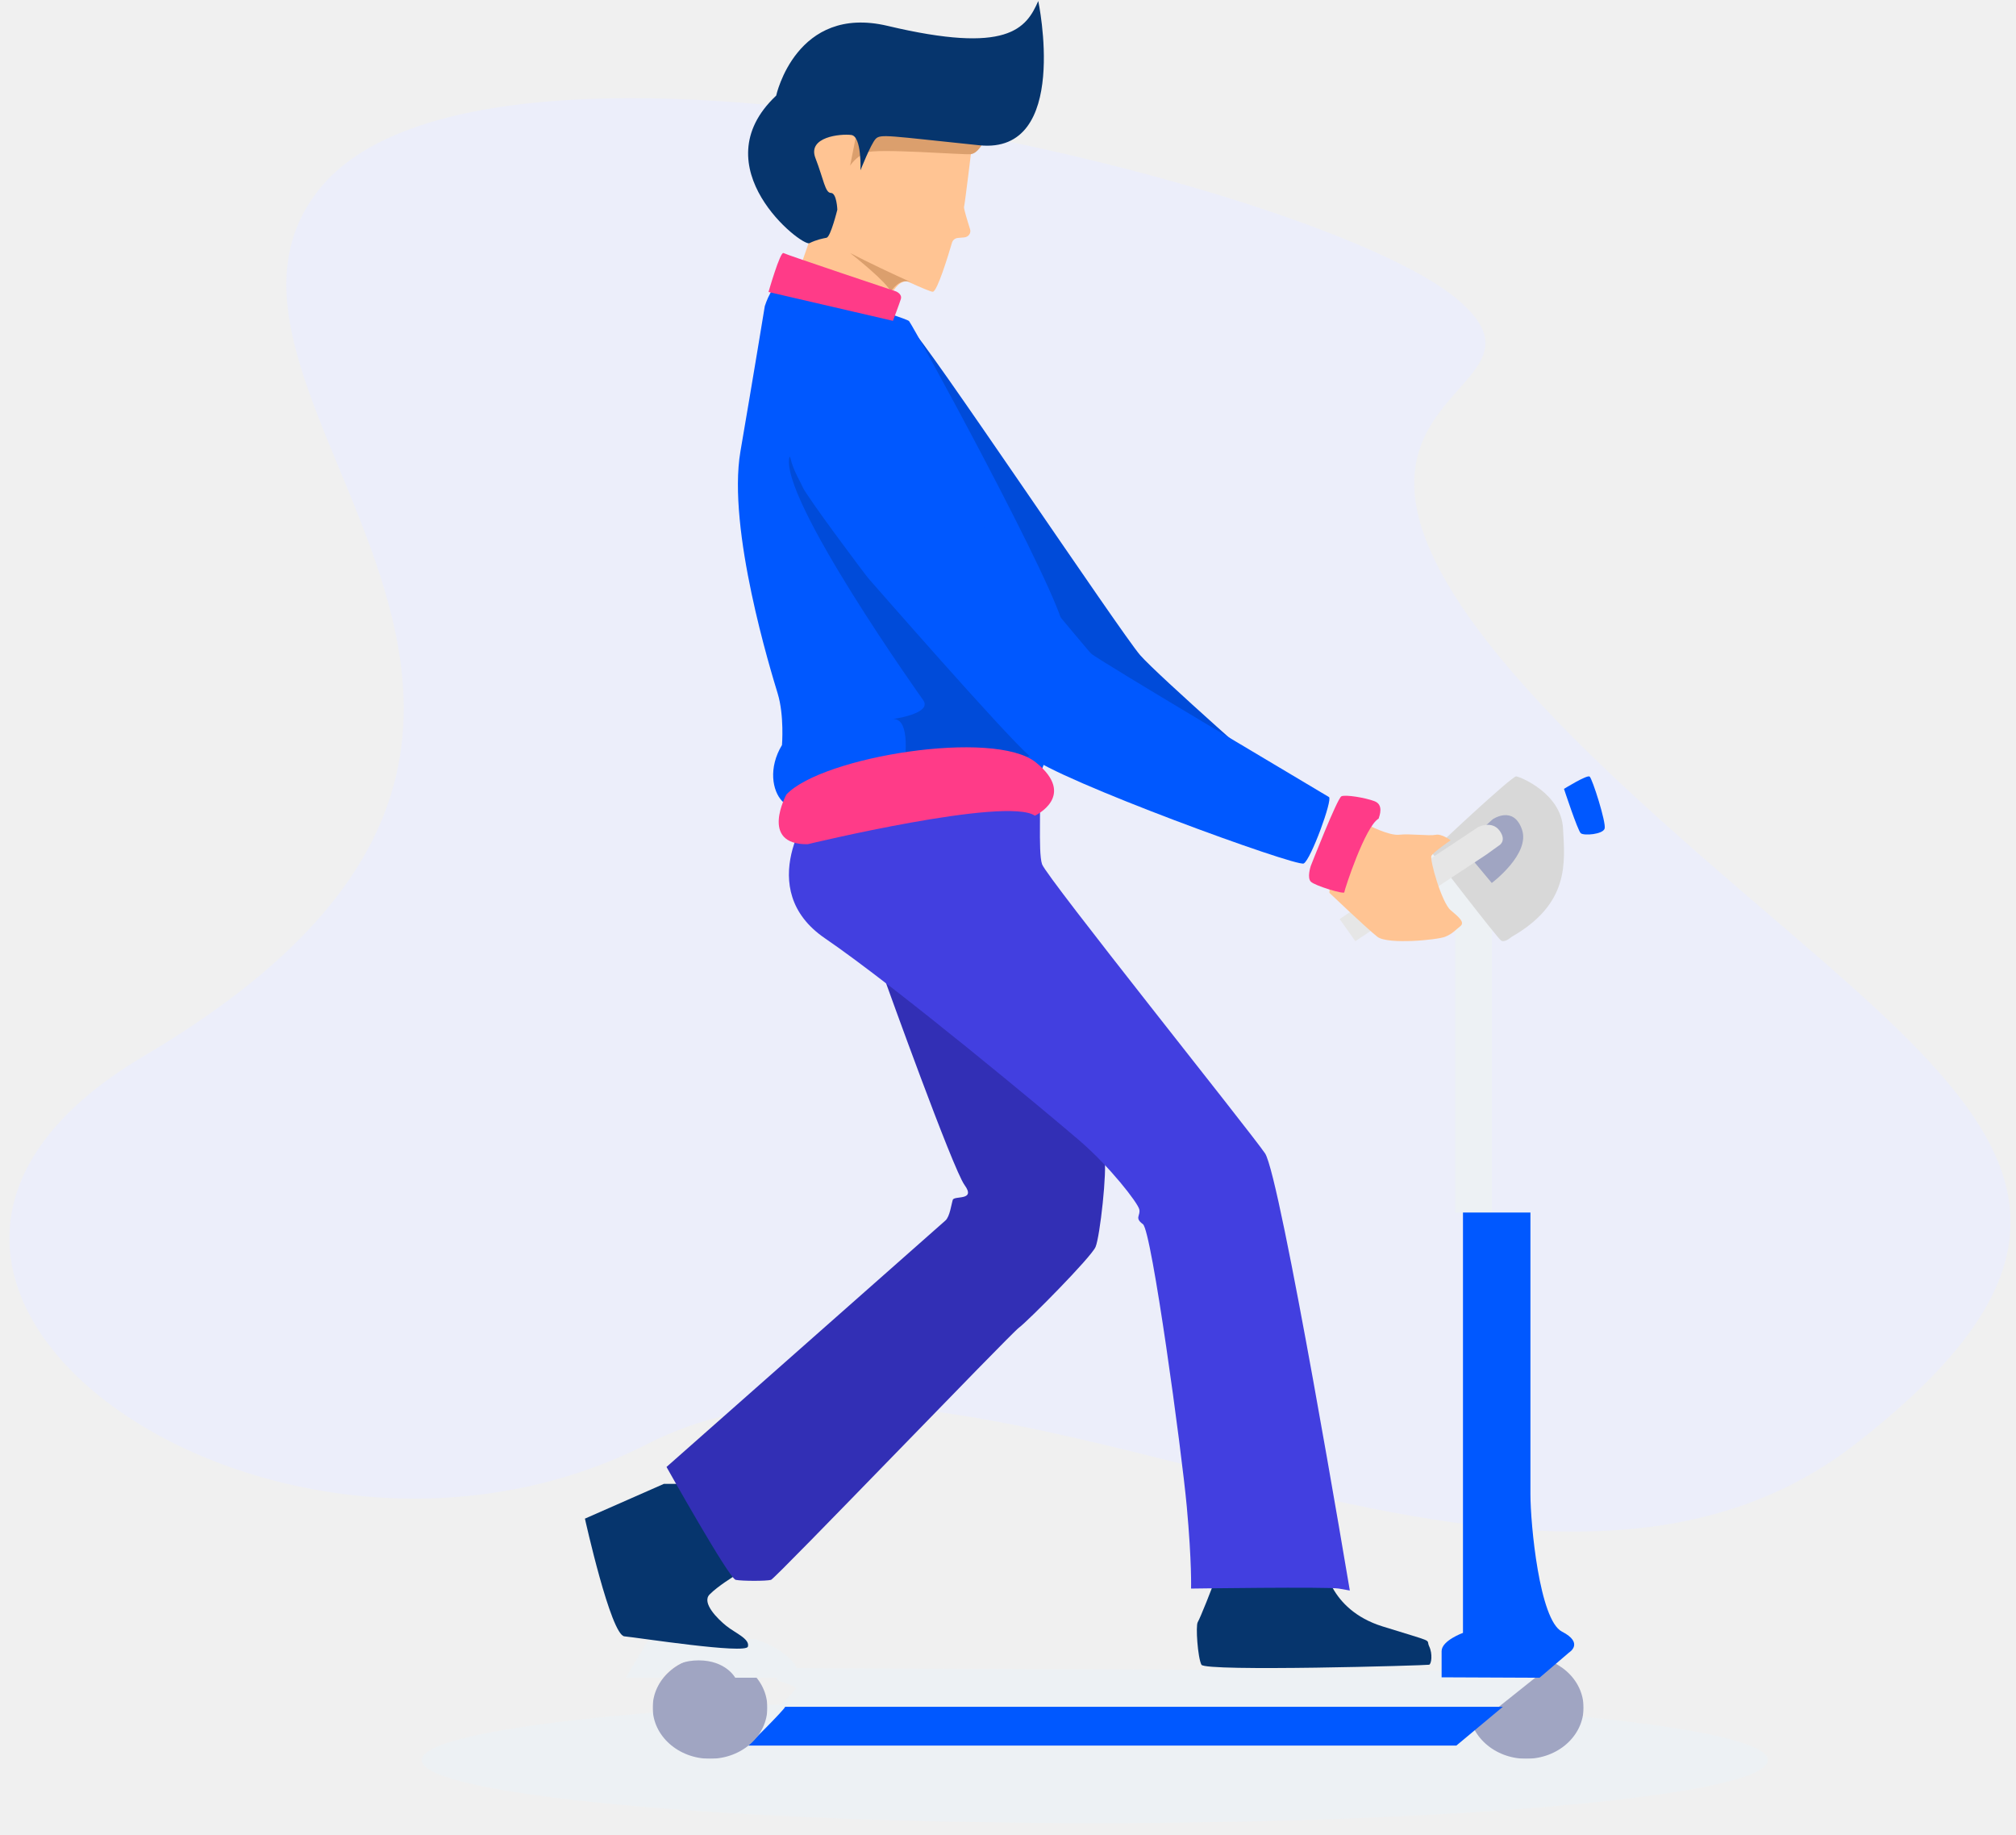
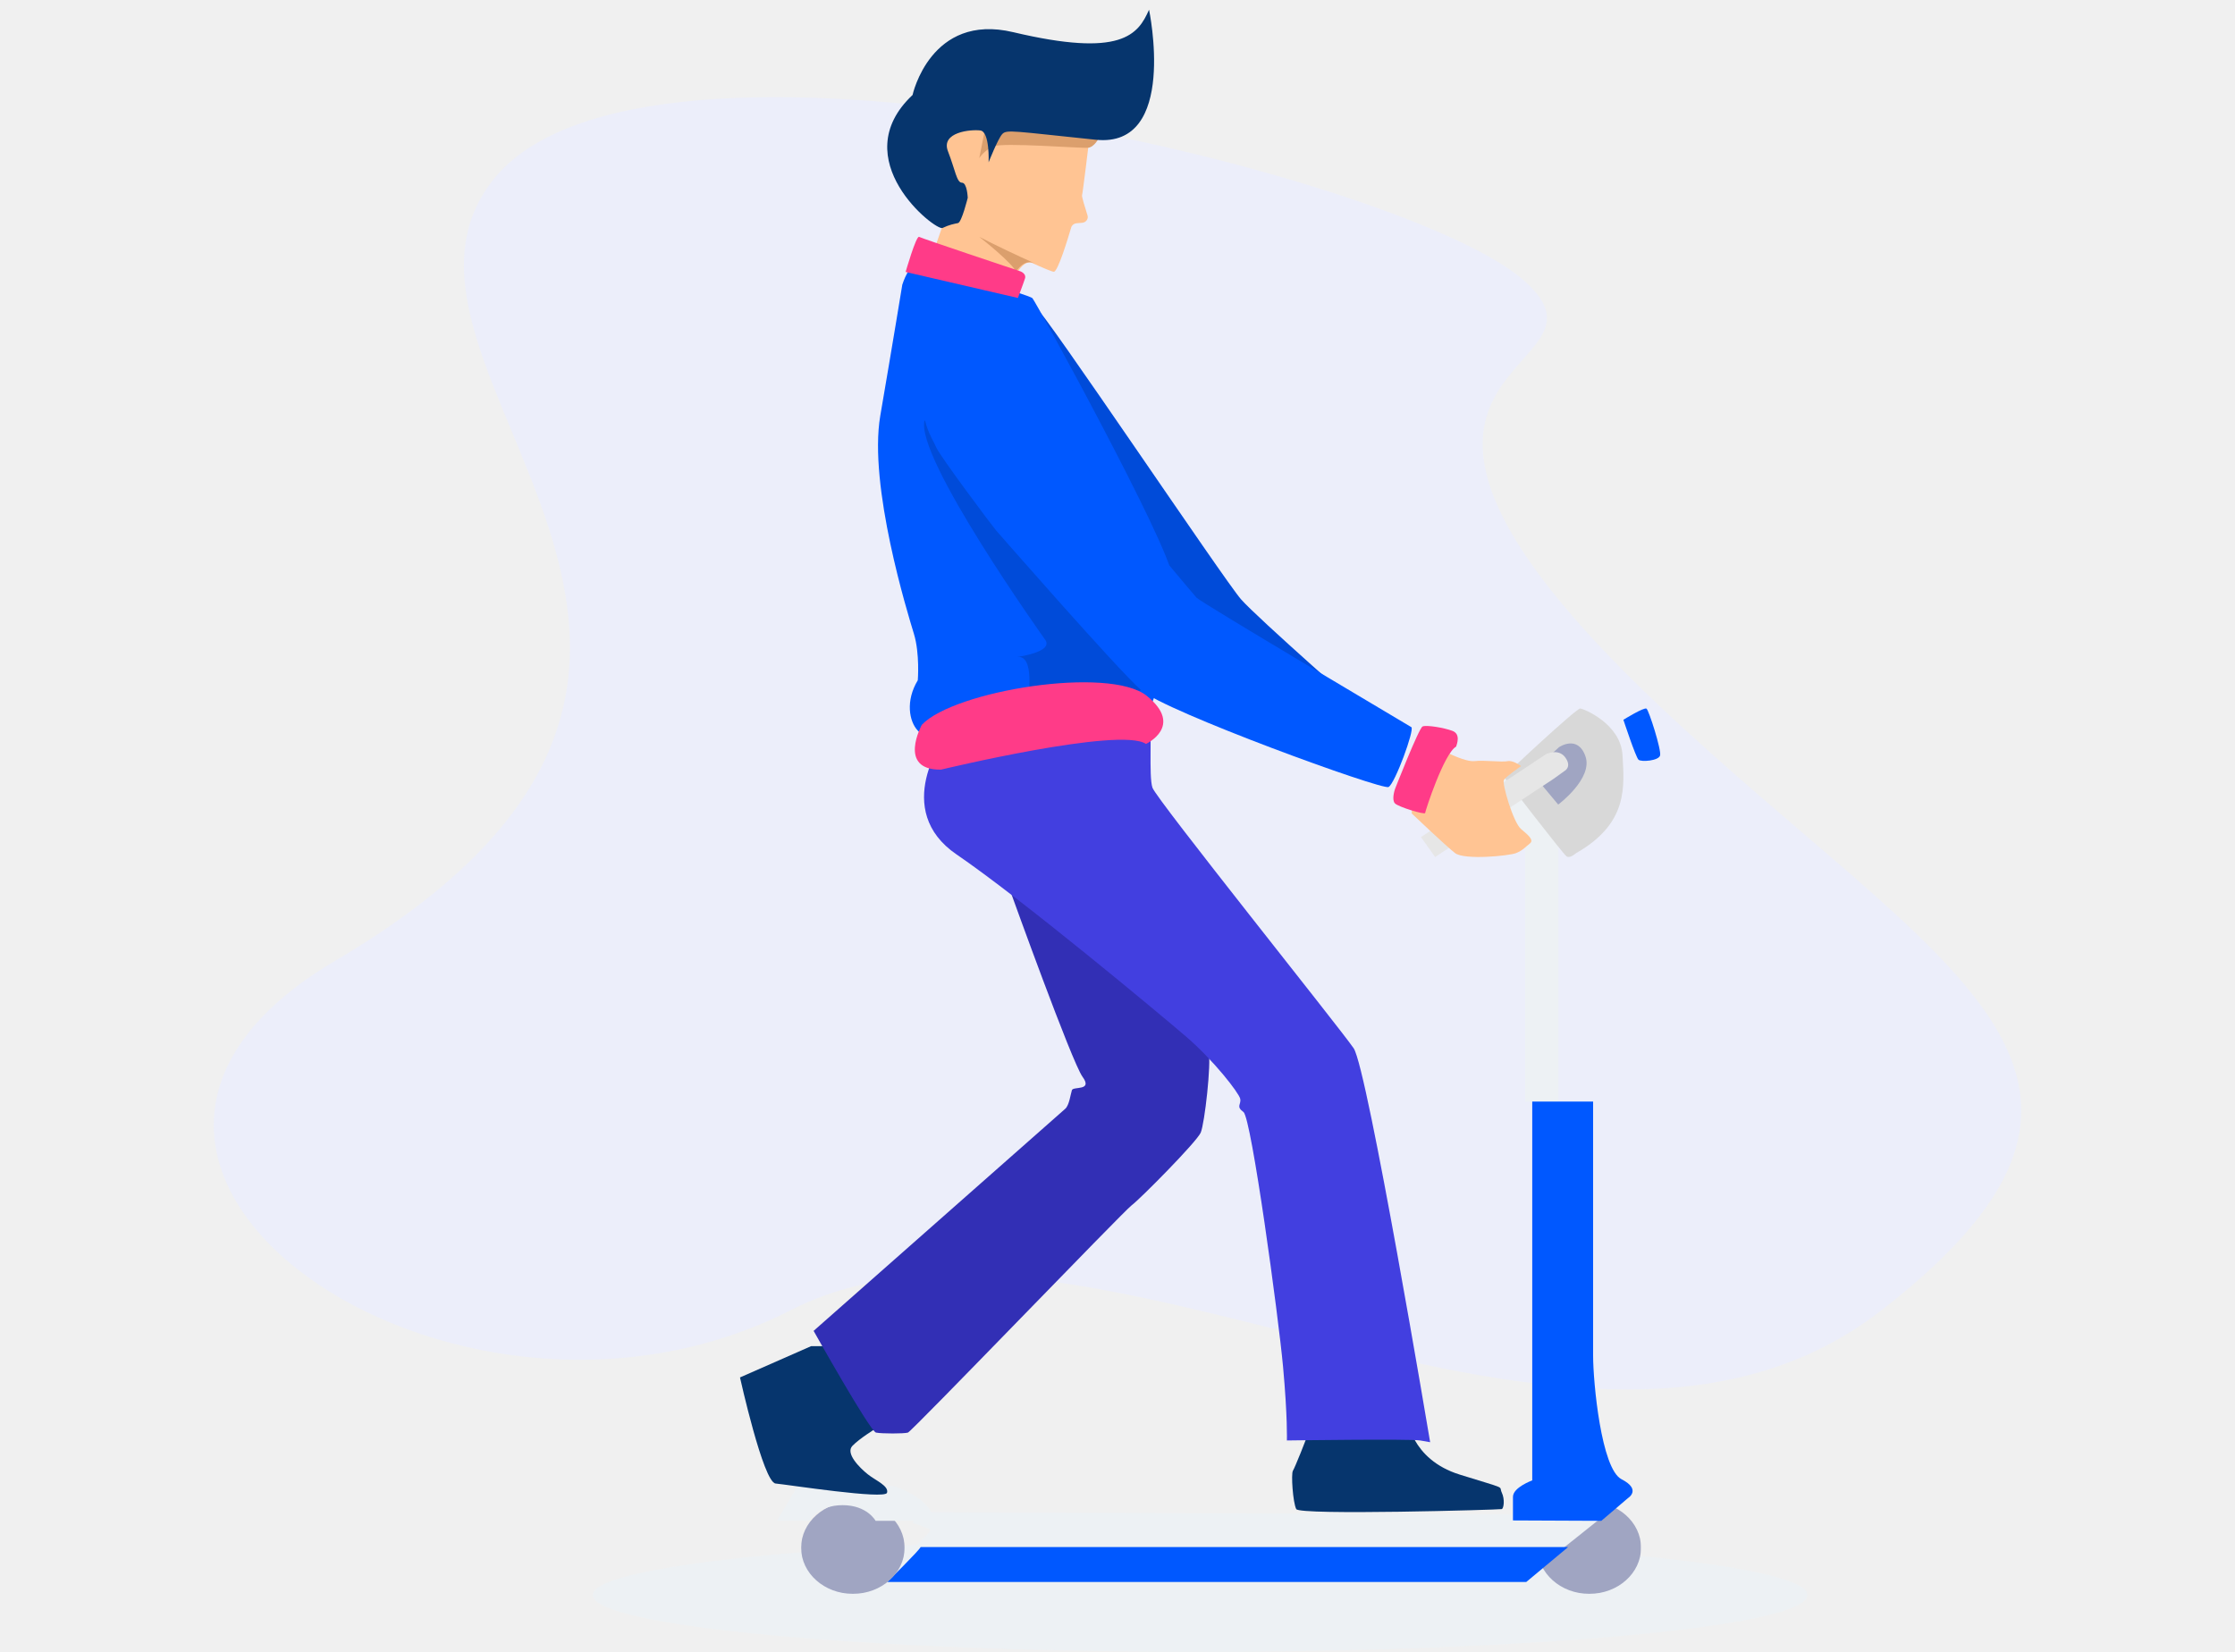
- <svg xmlns="http://www.w3.org/2000/svg" xmlns:xlink="http://www.w3.org/1999/xlink" width="166" height="151" viewBox="0 0 166 151">
+ <svg xmlns="http://www.w3.org/2000/svg" xmlns:xlink="http://www.w3.org/1999/xlink" width="230px" height="170px" viewBox="0 0 230 170" version="1.1">
  <defs>
-     <path id="a" d="M.566.643h9.443v8.42H.566z" />
-     <path id="c" d="M.54.643h9.443v8.42H.54z" />
+     <polygon id="path-1" points="0.638 0.724 11.287 0.724 11.287 10.212 0.638 10.212" />
+     <polygon id="path-3" points="0.609 0.724 11.258 0.724 11.258 10.212 0.609 10.212" />
  </defs>
-   <g fill="none" fill-rule="evenodd">
-     <path fill="#ECEEFA" d="M53.369 118.84c26.833-13.707 71.516 21.731 99.453 0 27.937-21.73 4.732-31.527-20.258-55.177-34.107-32.277-1.741-29.908-12.59-39.046-11.483-9.674-80.004-26.312-93.714-9.008-13.71 17.303 32.025 43.9-14.395 71.316-31.346 18.513 10.564 47.722 41.504 31.916z" />
-     <g transform="translate(34.728 .082)">
-       <ellipse cx="55.424" cy="144.814" fill="#EDF1F4" rx="55.424" ry="5.186" />
-       <path fill="#EDF1F4" d="M81.435 72.016s3.653 2.498 3.653 4.714v23.004h3.025V76.263s.44-1.652.88-1.91c.44-.257-5.92-5.736-5.92-5.736l-2.456 1.145.818 2.254z" />
-       <path fill="#D8D8D8" d="M83.136 70.07c.039-.11 6.634-6.277 6.98-6.24.348.037 3.703 1.411 3.857 4.272.154 2.86.559 6.204-4.252 8.952 0 0-.53.483-.838.297-.309-.186-5.747-7.28-5.747-7.28" />
-       <path fill="#A0A5C2" d="M85.656 69.668l2.45 2.938s3.192-2.38 2.486-4.403c-.705-2.022-2.417-.836-2.417-.836l-2.52 2.301z" />
-       <path fill="#0058FF" d="M94.053 64.86s1.891-1.174 2.11-1.015c.219.158 1.383 3.81 1.236 4.285-.145.476-1.71.603-1.964.38-.254-.221-1.382-3.65-1.382-3.65" />
-       <path fill="#E6E6E6" d="M87.667 70.266L76.87 77.394l-1.293-1.82 11.427-7.579s1.125-.559 1.752.315c.625.873-.084 1.232-.084 1.232l-1.006.724z" />
-       <g transform="translate(85.656 135.638)">
-         <mask id="b" fill="#fff">
-           <use xlink:href="#a" />
-         </mask>
-         <path fill="#A0A5C2" d="M10.01 4.853c0 2.325-2.114 4.211-4.722 4.211-2.607 0-4.722-1.886-4.722-4.21C.566 2.527 2.681.642 5.288.642c2.608 0 4.721 1.885 4.721 4.21" mask="url(#b)" />
+   <g id="pro" stroke="none" stroke-width="1" fill="none" fill-rule="evenodd">
+     <g id="Group-60">
+       <g id="Group-57" transform="translate(22, 1)">
+         <path d="M59.369,133.839 C89.658,118.388 140.097,158.331 171.633,133.839 C203.169,109.346 176.974,98.303 148.766,71.647 C110.265,35.266 146.8,37.937 134.554,27.637 C121.591,16.733 44.245,-2.02 28.768,17.484 C13.291,36.987 64.918,66.965 12.518,97.866 C-22.865,118.732 24.444,151.654 59.369,133.839 Z" id="Oval-Copy-23" fill="#ECEEFA" />
+         <g id="Group-50" transform="translate(39, 0)">
+           <ellipse id="Oval" fill="#EDF1F4" cx="62.5" cy="163.157" rx="62.5" ry="5.843" />
+           <g id="Group-53" transform="translate(15.15151, 0)">
+             <path d="M76.68,81.138 C76.68,81.138 80.8,83.953 80.8,86.449 L80.8,112.367 L84.21,112.367 L84.21,85.923 C84.21,85.923 84.706,84.062 85.203,83.772 C85.699,83.481 78.527,77.309 78.527,77.309 L75.758,78.599 L76.68,81.138 Z" id="Fill-1" fill="#EDF1F4" />
+             <path d="M78.598,78.946 C78.642,78.821 86.079,71.873 86.47,71.915 C86.862,71.957 90.645,73.505 90.819,76.728 C90.993,79.95 91.449,83.718 86.024,86.814 C86.024,86.814 85.426,87.358 85.078,87.149 C84.73,86.94 78.598,78.946 78.598,78.946" id="Fill-3" fill="#D8D8D8" />
+             <path d="M81.439,78.493 L84.202,81.803 C84.202,81.803 87.802,79.121 87.006,76.842 C86.211,74.564 84.28,75.9 84.28,75.9 L81.439,78.493 Z" id="Fill-5" fill="#A0A5C2" />
+             <path d="M90.909,73.076 C90.909,73.076 93.042,71.753 93.289,71.932 C93.535,72.11 94.848,76.224 94.683,76.759 C94.519,77.297 92.754,77.439 92.467,77.189 C92.181,76.939 90.909,73.076 90.909,73.076" id="Fill-7" fill="#0058FF" />
+             <path d="M83.707,79.166 L71.534,87.197 L70.076,85.148 L82.961,76.608 C82.961,76.608 84.23,75.978 84.937,76.962 C85.642,77.946 84.842,78.351 84.842,78.351 L83.707,79.166 Z" id="Fill-9" fill="#E6E6E6" />
+             <g id="Group-13" transform="translate(81.43939, 152.8191)">
+               <mask id="mask-2" fill="white">
+                 <use xlink:href="#path-1" />
+               </mask>
+               <g id="Clip-12" />
+               <path d="M11.287,5.468 C11.287,8.088 8.904,10.212 5.963,10.212 C3.023,10.212 0.638,8.088 0.638,5.468 C0.638,2.848 3.023,0.724 5.963,0.724 C8.904,0.724 11.287,2.848 11.287,5.468" id="Fill-11" fill="#A0A5C2" mask="url(#mask-2)" />
+             </g>
+             <path d="M89.015,154.897 L86.96,156.536 L82.6,160.011 L16.098,160.011 C16.098,160.011 19.505,156.806 19.573,156.536 C19.641,156.263 17.733,155.72 17.733,155.72 L18.545,154.617 L89.015,154.897 Z" id="Fill-16" fill="#EDF1F4" />
+             <path d="M85.227,158.213 L80.914,161.809 L15.152,161.809 C15.152,161.809 18.52,158.492 18.588,158.213 L85.227,158.213 Z" id="Fill-18" fill="#0058FF" />
+             <path d="M88.639,155.516 L91.384,153.173 C91.384,153.173 92.805,152.306 90.717,151.236 C88.628,150.167 87.793,141.252 87.793,138.518 L87.793,112.367 L81.529,112.367 L81.529,151.356 C81.529,151.356 79.545,152.069 79.545,153.049 L79.545,155.476 L88.639,155.516 Z" id="Fill-20" fill="#0058FF" />
+             <g id="Group-24" transform="translate(5.681818, 152.8191)">
+               <mask id="mask-4" fill="white">
+                 <use xlink:href="#path-3" />
+               </mask>
+               <g id="Clip-23" />
+               <path d="M11.258,5.468 C11.258,8.088 8.874,10.212 5.934,10.212 C2.993,10.212 0.609,8.088 0.609,5.468 C0.609,2.848 2.993,0.724 5.934,0.724 C8.874,0.724 11.258,2.848 11.258,5.468" id="Fill-22" fill="#A0A5C2" mask="url(#mask-4)" />
+             </g>
+             <path d="M18.304,155.516 L13.956,155.516 C13.956,155.516 13.09,153.904 10.559,153.904 C8.028,153.904 7.129,155.516 7.129,155.516 L3.788,155.516 L5.953,151.92 L15.768,151.92 C15.768,151.92 19.886,153.2 19.886,155.516 L18.304,155.516 Z" id="Fill-27" fill="#EDF1F4" />
+             <path d="M64.394,72.387 C64.394,72.387 53.286,62.634 51.565,60.683 C49.843,58.733 31.072,30.721 30.383,30.565 C29.695,30.409 33.656,42.113 33.656,42.113 L42.783,60.059 C42.783,60.059 55.439,69.656 56.042,70.124 C56.645,70.592 63.705,73.713 63.705,73.713 L64.394,72.387 Z" id="Fill-36" fill="#004BD9" />
+             <path d="M35.985,11.729 L35.985,12.966 C35.985,12.989 35.982,13.012 35.979,13.032 C35.923,13.507 35.266,18.945 35.2,19.094 C35.151,19.202 35.513,20.385 35.762,21.168 C35.875,21.526 35.615,21.891 35.223,21.926 L34.626,21.978 C34.369,22.003 34.154,22.173 34.084,22.41 C33.741,23.575 32.717,26.943 32.302,26.968 C32.146,26.979 31.211,26.587 29.974,26.024 C27.232,24.772 23.022,22.669 22.652,22.209 C22.387,21.879 21.738,21.038 21.127,20.255 C20.502,19.456 19.918,18.716 19.83,18.653 C19.673,18.541 18.923,17.162 18.73,16.802 C18.698,16.743 18.679,16.682 18.669,16.618 L17.999,12.278 C17.961,12.026 18.095,11.78 18.333,11.666 L21.909,9.954 C21.998,9.91 22.094,9.89 22.194,9.89 C22.791,9.895 24.973,9.916 25.19,9.89 C25.421,9.86 28.228,10.234 28.67,10.294 C28.71,10.299 28.745,10.307 28.785,10.32 C29.146,10.442 31.168,11.112 31.623,11.287 C32.033,11.442 34.417,11.3 35.261,11.244 C35.451,11.232 35.639,11.302 35.768,11.44 C35.875,11.554 35.985,11.683 35.985,11.729" id="Fill-37" fill="#FFC493" />
+             <path d="M30.303,26.119 L30.303,26.122 C29.546,25.748 28.949,26.342 28.532,27.06 C28.081,27.839 27.842,28.766 27.842,28.766 L19.886,24.996 L21.705,19.777 C22.299,20.637 22.929,21.561 23.187,21.924 C23.327,22.123 24.041,22.597 25.018,23.187 L25.021,23.189 C25.023,23.189 25.023,23.192 25.028,23.195 C26.544,24.105 28.685,25.284 30.303,26.119" id="Fill-38" fill="#FFC493" />
+             <path d="M30.303,26.092 L30.303,26.095 C29.487,25.747 28.844,26.3 28.395,26.968 C28.073,26.095 24.824,23.531 24.621,23.372 C26.254,24.219 28.561,25.316 30.303,26.092" id="Fill-39" fill="#DB9F6D" />
+             <path d="M36.932,13.2 C36.932,13.2 36.479,14.137 35.818,14.209 C35.156,14.281 27.044,13.637 26.069,14.065 C25.095,14.492 24.621,15.282 24.621,15.282 L25.339,11.686 L30.534,12.334 L36.932,13.2 Z" id="Fill-40" fill="#DB9F6D" />
+             <path d="M25.585,15.703 C25.585,15.703 25.72,12.554 24.731,12.427 C23.741,12.302 20.638,12.595 21.402,14.569 C22.167,16.542 22.301,17.802 22.841,17.802 C23.381,17.802 23.437,19.356 23.437,19.356 C23.437,19.356 22.814,21.883 22.436,21.958 C22.059,22.035 21.537,22.126 20.84,22.462 C20.143,22.798 10.697,15.409 17.759,8.775 C17.759,8.775 19.601,0.292 28.11,2.309 C39.266,4.955 40.969,2.561 42.094,0 C42.094,0 45.107,14.254 36.628,13.383 C28.149,12.512 27.43,12.302 26.98,12.806 C26.53,13.309 25.585,15.703 25.585,15.703" id="Fill-41" fill="#06356D" />
+             <path d="M18.553,26.098 C19.628,26.424 29.743,29.32 30.096,29.691 C30.448,30.061 44.112,54.963 44.467,58.271 C44.821,61.578 42.781,72.072 42.028,71.785 C41.273,71.499 28.144,69.621 20.293,74.194 C20.293,74.194 19.184,75.134 18.297,74.194 C17.41,73.255 17.011,71.132 18.297,69.009 C18.297,69.009 18.519,66.274 17.898,64.232 C17.277,62.19 13.196,49.002 14.438,41.777 C15.68,34.55 16.701,28.303 16.701,28.303 C16.701,28.303 17.477,25.772 18.553,26.098 Z" id="Fill-42" fill="#0058FF" />
+             <path d="M19,42.25 L42.614,68.619 L41.177,70.084 C41.177,70.084 32.792,69.898 29.628,71.016 C29.628,71.016 30.436,66.222 28.428,66.621 C28.428,66.621 32.278,66.142 31.423,64.864 C31.423,64.864 17.931,45.965 19,42.25" id="Fill-43" fill="#004BD9" />
+             <path d="M7.326,137.537 L0,140.759 C0,140.759 2.397,151.557 3.663,151.677 C4.93,151.796 14.926,153.347 15.131,152.631 C15.337,151.915 13.967,151.378 13.145,150.722 C12.324,150.066 10.817,148.574 11.571,147.799 C12.324,147.023 13.898,146.068 13.898,146.068 L8.627,137.537 L7.326,137.537 Z" id="Fill-44" fill="#06356D" />
+             <path d="M7.576,135.966 C7.576,135.966 13.384,146.318 13.999,146.437 C14.613,146.556 16.869,146.556 17.279,146.437 C17.689,146.318 39.486,123.639 40.306,123.042 C41.126,122.443 47.003,116.519 47.413,115.562 C47.823,114.604 48.506,108.441 48.233,107.245 C47.959,106.048 30.33,88.995 30.33,88.995 L27.935,91.029 C27.935,91.029 34.157,108.322 35.25,109.818 C36.343,111.314 34.293,110.774 34.157,111.193 C34.02,111.612 33.883,112.75 33.473,113.109 C33.063,113.467 7.576,135.966 7.576,135.966" id="Fill-45" fill="#322FB5" />
+             <path d="M68.641,144.869 C68.641,144.869 68.983,149.178 74.064,150.757 C79.145,152.336 78.046,151.875 78.39,152.599 C78.733,153.322 78.595,154.243 78.39,154.309 C78.183,154.375 57.587,154.967 57.243,154.309 C56.901,153.652 56.694,150.692 56.901,150.362 C57.106,150.033 58.274,147.139 58.617,146.086 C58.96,145.033 62.05,144.441 63.423,144.869 C64.795,145.296 68.641,144.869 68.641,144.869" id="Fill-46" fill="#06356D" />
+             <path d="M56.28,147.246 C56.28,147.246 68.987,147.067 70.005,147.246 L71.023,147.426 C71.023,147.426 64.575,108.969 63.149,106.878 C61.723,104.789 42.853,81.26 42.446,80.066 C42.039,78.872 42.446,73.975 42.106,72.84 C41.767,71.705 40.749,71.106 39.799,71.018 C38.847,70.93 22.693,73.557 21.742,74.214 C20.792,74.871 15.633,82.395 22.285,86.934 C28.938,91.472 43.056,103.235 45.908,105.684 C48.758,108.132 51.338,111.476 51.474,112.074 C51.609,112.671 50.998,112.85 51.813,113.448 C52.627,114.045 55.411,134.467 55.886,139.663 C56.361,144.858 56.28,147.246 56.28,147.246" id="Fill-47" fill="#423FE0" />
+             <path d="M17.045,26.988 C17.045,26.988 18.134,23.208 18.435,23.378 C18.735,23.548 28.881,26.934 28.881,26.934 C28.881,26.934 29.482,27.168 29.332,27.649 C29.182,28.13 28.599,29.665 28.599,29.665 L17.045,26.988 Z" id="Fill-48" fill="#FF3B88" />
+             <path d="M18.711,73.593 C18.711,73.593 16.155,78.272 20.686,78.207 C20.686,78.207 39.153,73.757 41.779,75.562 C41.779,75.562 45.728,73.736 41.868,70.618 C38.008,67.501 22.033,70.074 18.711,73.593" id="Fill-49" fill="#FF3B88" />
+             <path d="M72.69,76.41 C72.69,76.41 74.661,77.442 75.616,77.327 C76.569,77.213 78.413,77.46 78.985,77.336 C79.558,77.213 80.384,77.844 80.384,77.844 C80.384,77.844 78.795,78.934 78.603,79.278 C78.413,79.622 79.558,83.638 80.384,84.326 C81.211,85.014 81.719,85.473 81.274,85.817 C80.83,86.161 80.575,86.506 79.875,86.792 C79.176,87.079 74.534,87.538 73.581,86.792 C72.626,86.046 69.129,82.719 69.129,82.719 C69.129,82.719 69.171,77.404 72.69,76.41" id="Fill-50" fill="#FFC493" />
+             <path d="M20.193,38.646 C20.193,38.646 23.957,35.604 26.703,37.452 C29.449,39.3 46.411,59.937 46.987,60.513 C47.563,61.091 68.733,73.604 69.088,73.835 C69.442,74.066 67.405,79.648 66.741,79.995 C66.077,80.341 43.754,72.218 41.274,70.023 C38.794,67.829 26.659,53.93 26.349,53.584 C26.039,53.237 20.503,45.845 20.193,45.037 C19.882,44.228 17.535,40.955 20.193,38.646" id="Fill-51" fill="#0058FF" />
+             <path d="M67.396,80.225 C67.358,80.35 67.054,81.306 67.396,81.677 C67.737,82.048 70.502,82.878 70.509,82.669 C70.515,82.461 72.444,76.539 73.697,75.835 C73.773,75.586 74.191,74.55 73.318,74.219 C72.444,73.888 70.627,73.59 70.243,73.764 C69.858,73.937 67.396,80.225 67.396,80.225" id="Fill-52" fill="#FF3B88" />
+           </g>
+         </g>
      </g>
-       <path fill="#EDF1F4" d="M92.374 137.483l-1.823 1.454-3.867 3.084H27.712s3.02-2.844 3.08-3.084c.062-.242-1.63-.724-1.63-.724l.72-.979 62.492.249z" />
-       <path fill="#0058FF" d="M89.015 140.426l-3.825 3.191H26.872s2.987-2.944 3.048-3.191h59.095zM92.04 138.032l2.434-2.08s1.26-.769-.591-1.719c-1.852-.949-2.593-8.861-2.593-11.288V99.734h-5.555v34.605s-1.759.633-1.759 1.503v2.155l8.064.035z" />
-       <g transform="translate(18.475 135.638)">
-         <mask id="d" fill="#fff">
-           <use xlink:href="#c" />
-         </mask>
-         <path fill="#A0A5C2" d="M9.983 4.853c0 2.325-2.113 4.211-4.721 4.211S.54 7.178.54 4.854C.54 2.527 2.654.642 5.262.642c2.608 0 4.721 1.885 4.721 4.21" mask="url(#d)" />
-       </g>
-       <path fill="#EDF1F4" d="M29.668 138.032h-3.856s-.768-1.43-3.013-1.43c-2.244 0-3.04 1.43-3.04 1.43h-2.964l1.92-3.192h8.704s3.652 1.137 3.652 3.192h-1.403z" />
-       <path fill="#004BD9" d="M70.54 64.248s-9.85-8.656-11.377-10.387C57.636 52.13 40.991 27.267 40.38 27.129c-.611-.139 2.902 10.25 2.902 10.25l8.093 15.928S62.6 61.825 63.133 62.24c.535.416 6.796 3.186 6.796 3.186l.61-1.178z" />
-       <path fill="#FFC493" d="M45.347 10.41v1.099c0 .02-.002.04-.005.058-.05.422-.632 5.248-.691 5.38-.043.096.277 1.146.499 1.84.1.32-.131.643-.478.674l-.53.046a.55.55 0 0 0-.48.383c-.305 1.035-1.213 4.024-1.581 4.046-.138.01-.967-.338-2.064-.838-2.432-1.111-6.165-2.978-6.493-3.386-.236-.293-.81-1.039-1.353-1.734-.554-.71-1.072-1.366-1.15-1.422-.139-.1-.804-1.323-.975-1.643a.486.486 0 0 1-.055-.163l-.594-3.852a.52.52 0 0 1 .297-.544l3.17-1.52a.57.57 0 0 1 .254-.056c.53.005 2.464.023 2.657 0 .204-.027 2.693.305 3.085.359a.594.594 0 0 1 .102.022c.32.109 2.113.704 2.517.86.364.137 2.477.01 3.227-.04a.566.566 0 0 1 .449.175c.094.101.192.216.192.257" />
-       <path fill="#FFC493" d="M40.308 23.182v.003c-.671-.332-1.2.195-1.57.833-.4.691-.612 1.514-.612 1.514l-7.055-3.346 1.613-4.633c.526.764 1.085 1.584 1.314 1.907.124.176.757.597 1.624 1.12l.002.002c.003 0 .003.003.007.005a92.896 92.896 0 0 0 4.677 2.595" />
-       <path fill="#DB9F6D" d="M40.308 23.159v.002c-.723-.308-1.293.182-1.691.775-.286-.775-3.168-3.05-3.347-3.191 1.448.751 3.493 1.725 5.038 2.414M46.187 11.716s-.402.831-.988.895c-.587.065-7.78-.508-8.645-.127-.864.38-1.284 1.08-1.284 1.08l.636-3.192 4.607.576 5.674.768z" />
-       <path fill="#06356D" d="M36.125 13.937s.12-2.794-.758-2.907c-.878-.111-3.63.15-2.951 1.9.678 1.753.797 2.87 1.275 2.87.48 0 .528 1.38.528 1.38s-.552 2.243-.887 2.31c-.334.067-.797.148-1.416.447-.617.298-8.994-6.26-2.732-12.148 0 0 1.634-7.53 9.18-5.74 9.892 2.349 11.403.224 12.4-2.049 0 0 2.672 12.652-4.847 11.878-7.518-.773-8.157-.96-8.555-.512-.4.447-1.237 2.571-1.237 2.571" />
-       <path fill="#0058FF" d="M29.888 23.164c.954.29 9.924 2.86 10.237 3.189.312.329 12.429 22.431 12.743 25.366.315 2.936-1.494 12.25-2.162 11.996-.67-.254-12.312-1.921-19.274 2.138 0 0-.984.834-1.77 0-.786-.833-1.14-2.718 0-4.603 0 0 .197-2.427-.354-4.24-.55-1.812-4.17-13.517-3.068-19.93 1.101-6.415 2.006-11.96 2.006-11.96s.688-2.246 1.642-1.956z" />
-       <path fill="#004BD9" d="M30.285 37.5l20.94 23.404-1.273 1.3s-7.436-.165-10.242.828c0 0 .717-4.255-1.064-3.9 0 0 3.414-.426 2.655-1.56 0 0-11.964-16.775-11.016-20.072" />
-       <path fill="#06356D" d="M19.933 122.074l-6.497 2.86s2.126 9.584 3.249 9.69c1.123.106 9.987 1.483 10.169.848.182-.636-1.032-1.113-1.76-1.695-.73-.582-2.065-1.906-1.397-2.595.668-.688 2.064-1.536 2.064-1.536l-4.674-7.572h-1.154z" />
-       <path fill="#322FB5" d="M20.154 120.68s5.151 9.188 5.696 9.294c.545.106 2.545.106 2.909 0 .364-.106 19.693-20.235 20.42-20.765.727-.532 5.938-5.79 6.302-6.64.364-.85.97-6.32.727-7.382-.242-1.062-15.875-16.198-15.875-16.198l-2.124 1.806s5.517 15.349 6.486 16.677c.97 1.327-.848.849-.97 1.22-.12.372-.242 1.382-.605 1.7-.364.319-22.966 20.288-22.966 20.288" />
-       <path fill="#06356D" d="M74.306 128.582s.304 3.824 4.81 5.226c4.504 1.401 3.53.992 3.835 1.635.304.642.182 1.46 0 1.518-.183.059-18.447.584-18.752 0-.304-.584-.487-3.211-.304-3.503.182-.293 1.218-2.861 1.522-3.796.304-.934 3.044-1.46 4.262-1.08 1.217.38 4.627 0 4.627 0" />
-       <path fill="#423FE0" d="M63.344 130.692s11.269-.159 12.172 0l.902.16s-5.718-34.134-6.983-35.99c-1.263-1.854-17.997-22.737-18.358-23.797-.362-1.06 0-5.407-.302-6.414-.3-1.007-1.203-1.539-2.046-1.617-.843-.079-15.17 2.254-16.012 2.836-.843.583-5.417 7.261.482 11.29 5.899 4.028 18.419 14.47 20.948 16.642 2.527 2.174 4.815 5.141 4.935 5.672.12.53-.421.69.3 1.22.723.53 3.192 18.656 3.613 23.267.421 4.611.35 6.731.35 6.731" />
-       <path fill="#FF3B88" d="M28.552 23.954s.965-3.355 1.232-3.204c.266.15 9.263 3.156 9.263 3.156s.534.208.4.635c-.133.426-.65 1.789-.65 1.789l-10.245-2.376zM30.028 65.319s-2.266 4.153 1.753 4.095c0 0 16.376-3.95 18.704-2.347 0 0 3.502-1.621.08-4.388-3.424-2.766-17.59-.483-20.537 2.64" />
-       <path fill="#FFC493" d="M77.897 67.82s1.748.916 2.594.814c.846-.102 2.48.117 2.988.007.508-.109 1.24.451 1.24.451s-1.409.967-1.578 1.273c-.17.305.846 3.87 1.579 4.48.733.61 1.184 1.018.79 1.324-.395.305-.62.611-1.241.865-.62.255-4.737.662-5.583 0-.846-.661-3.947-3.615-3.947-3.615s.037-4.717 3.158-5.6" />
-       <path fill="#0058FF" d="M31.343 34.3s3.338-2.699 5.773-1.059c2.435 1.64 17.477 19.957 17.988 20.469.51.513 19.284 11.619 19.598 11.824.314.205-1.492 5.16-2.08 5.467-.59.307-20.386-6.903-22.584-8.85-2.2-1.948-12.961-14.284-13.236-14.592-.275-.307-5.184-6.868-5.46-7.586-.274-.717-2.356-3.622 0-5.672" />
-       <path fill="#FF3B88" d="M73.202 71.206c-.034.11-.303.959 0 1.288.303.33 2.755 1.066 2.76.88.006-.184 1.717-5.44 2.828-6.065.067-.22.438-1.14-.337-1.434-.774-.294-2.386-.558-2.726-.404-.342.154-2.525 5.735-2.525 5.735" />
+       <rect id="Rectangle" x="0" y="0" width="230" height="170" />
    </g>
  </g>
</svg>
